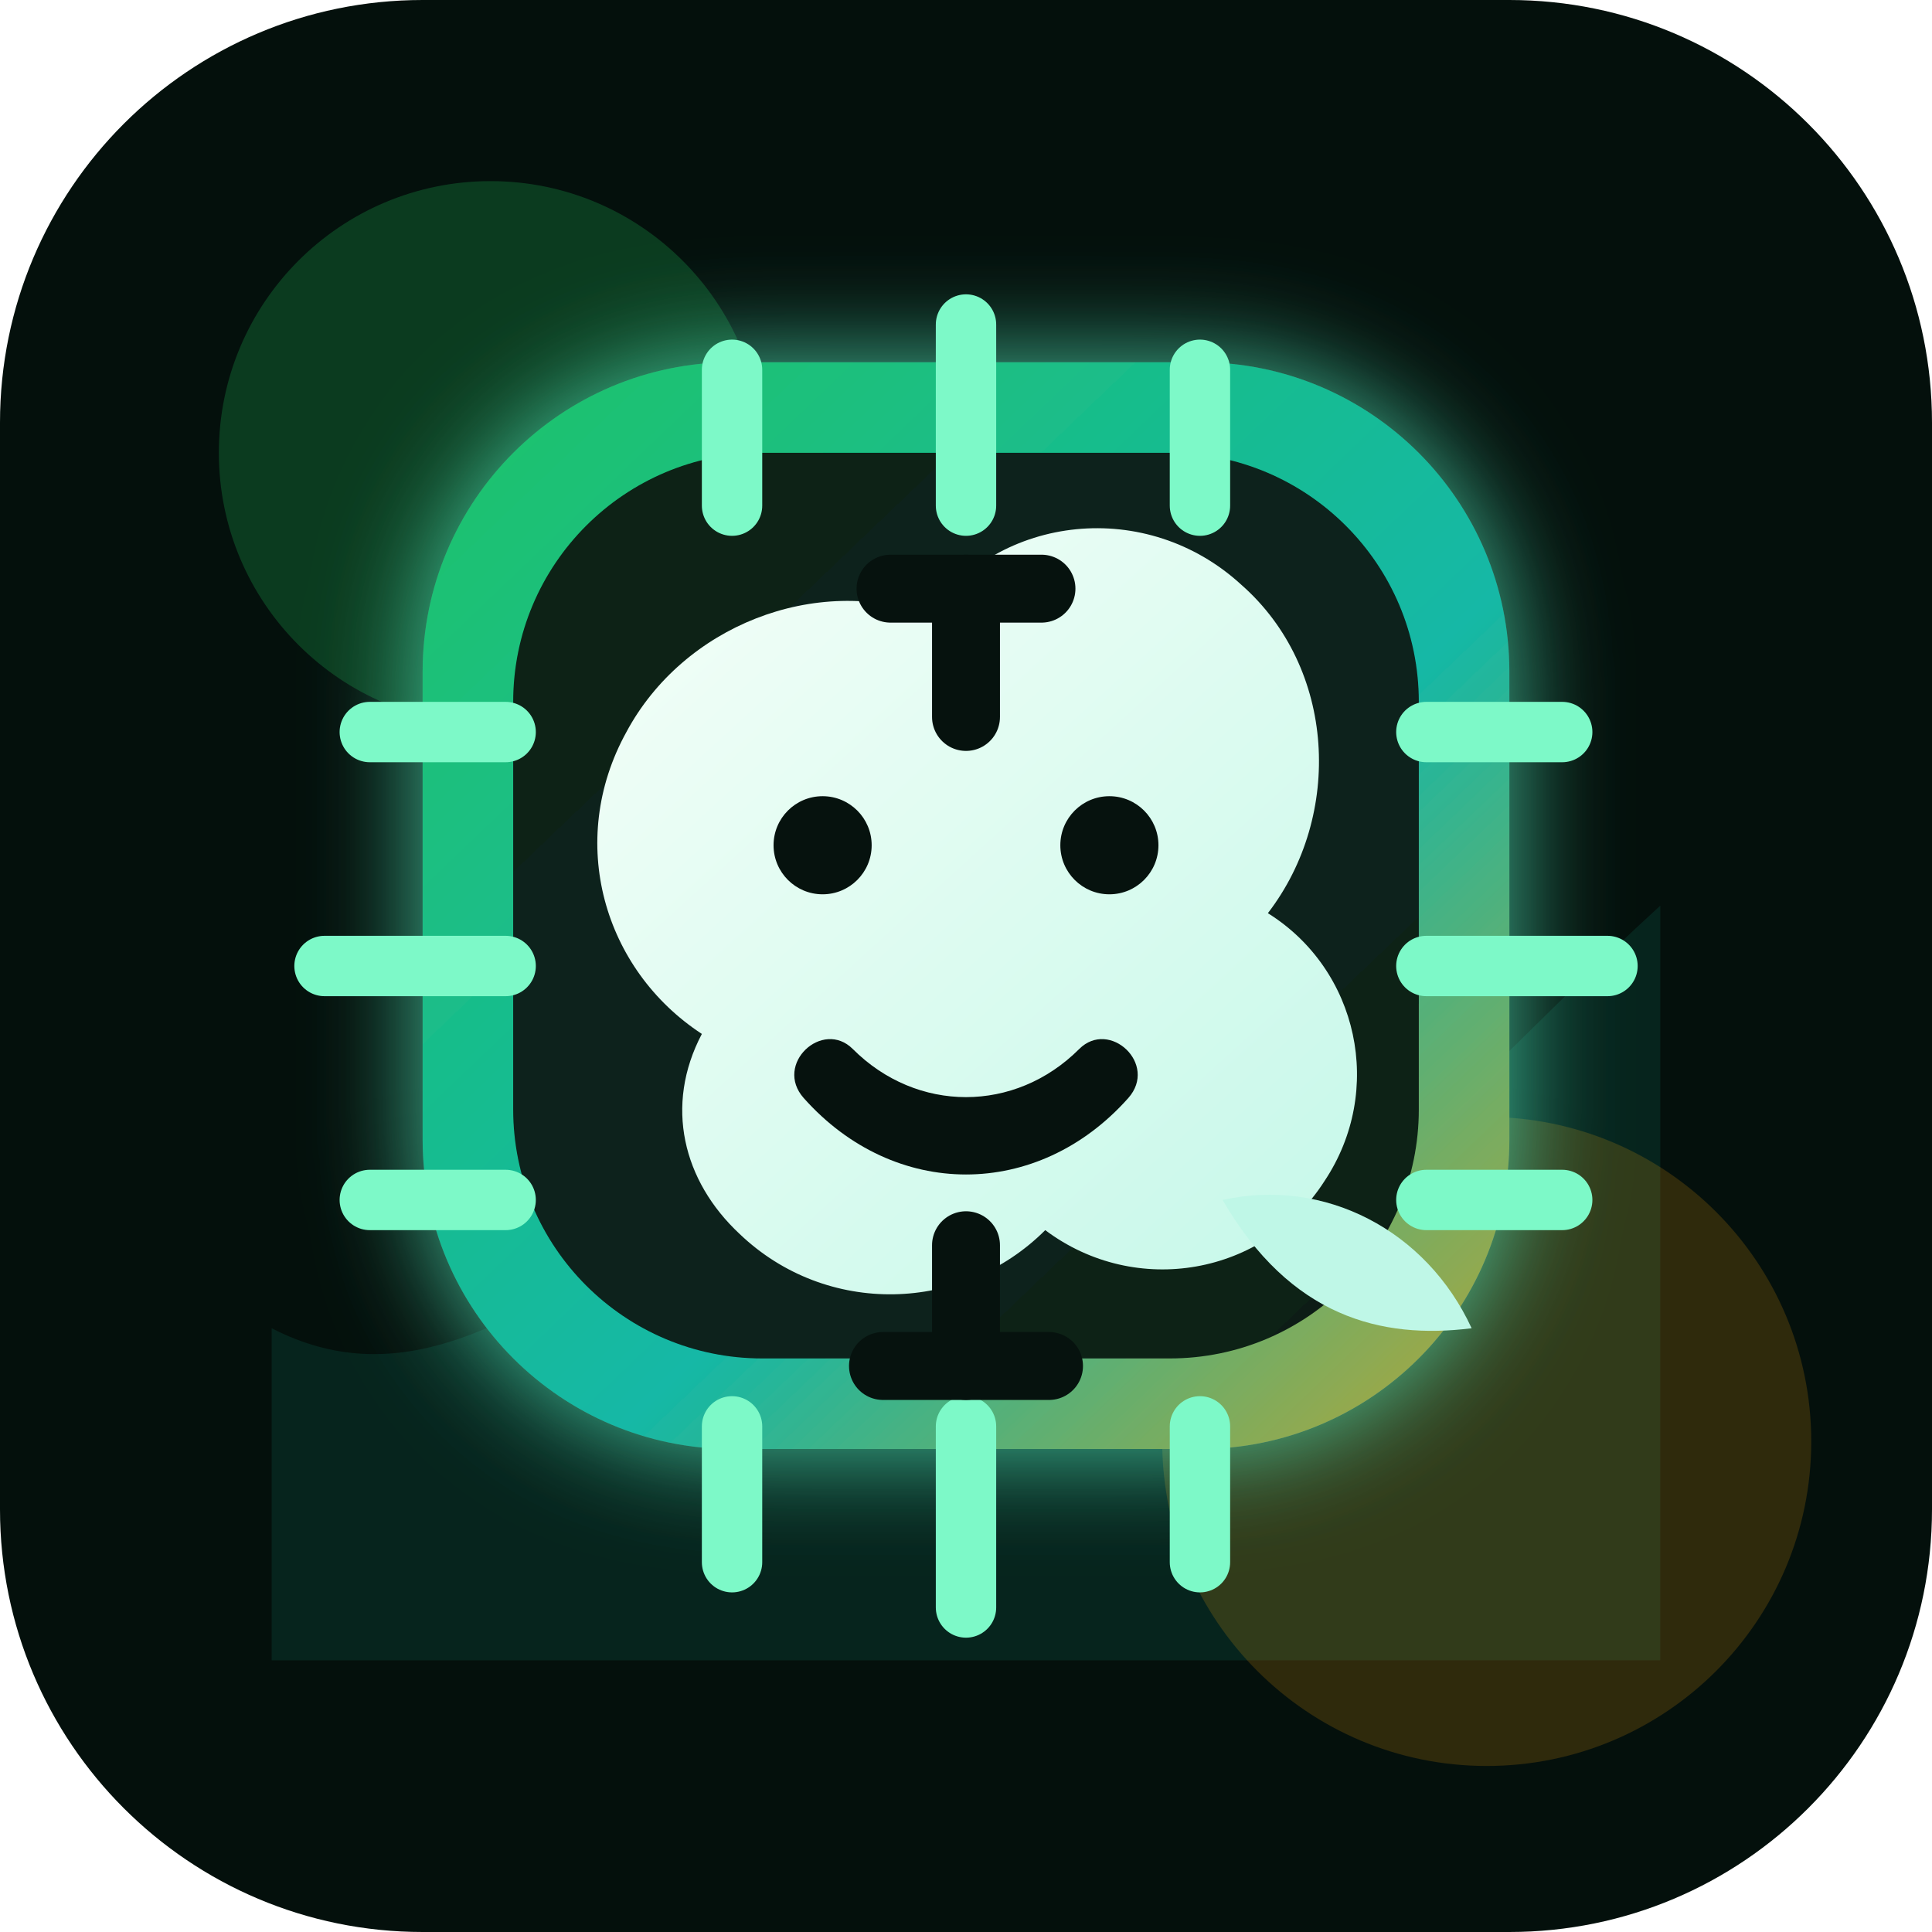
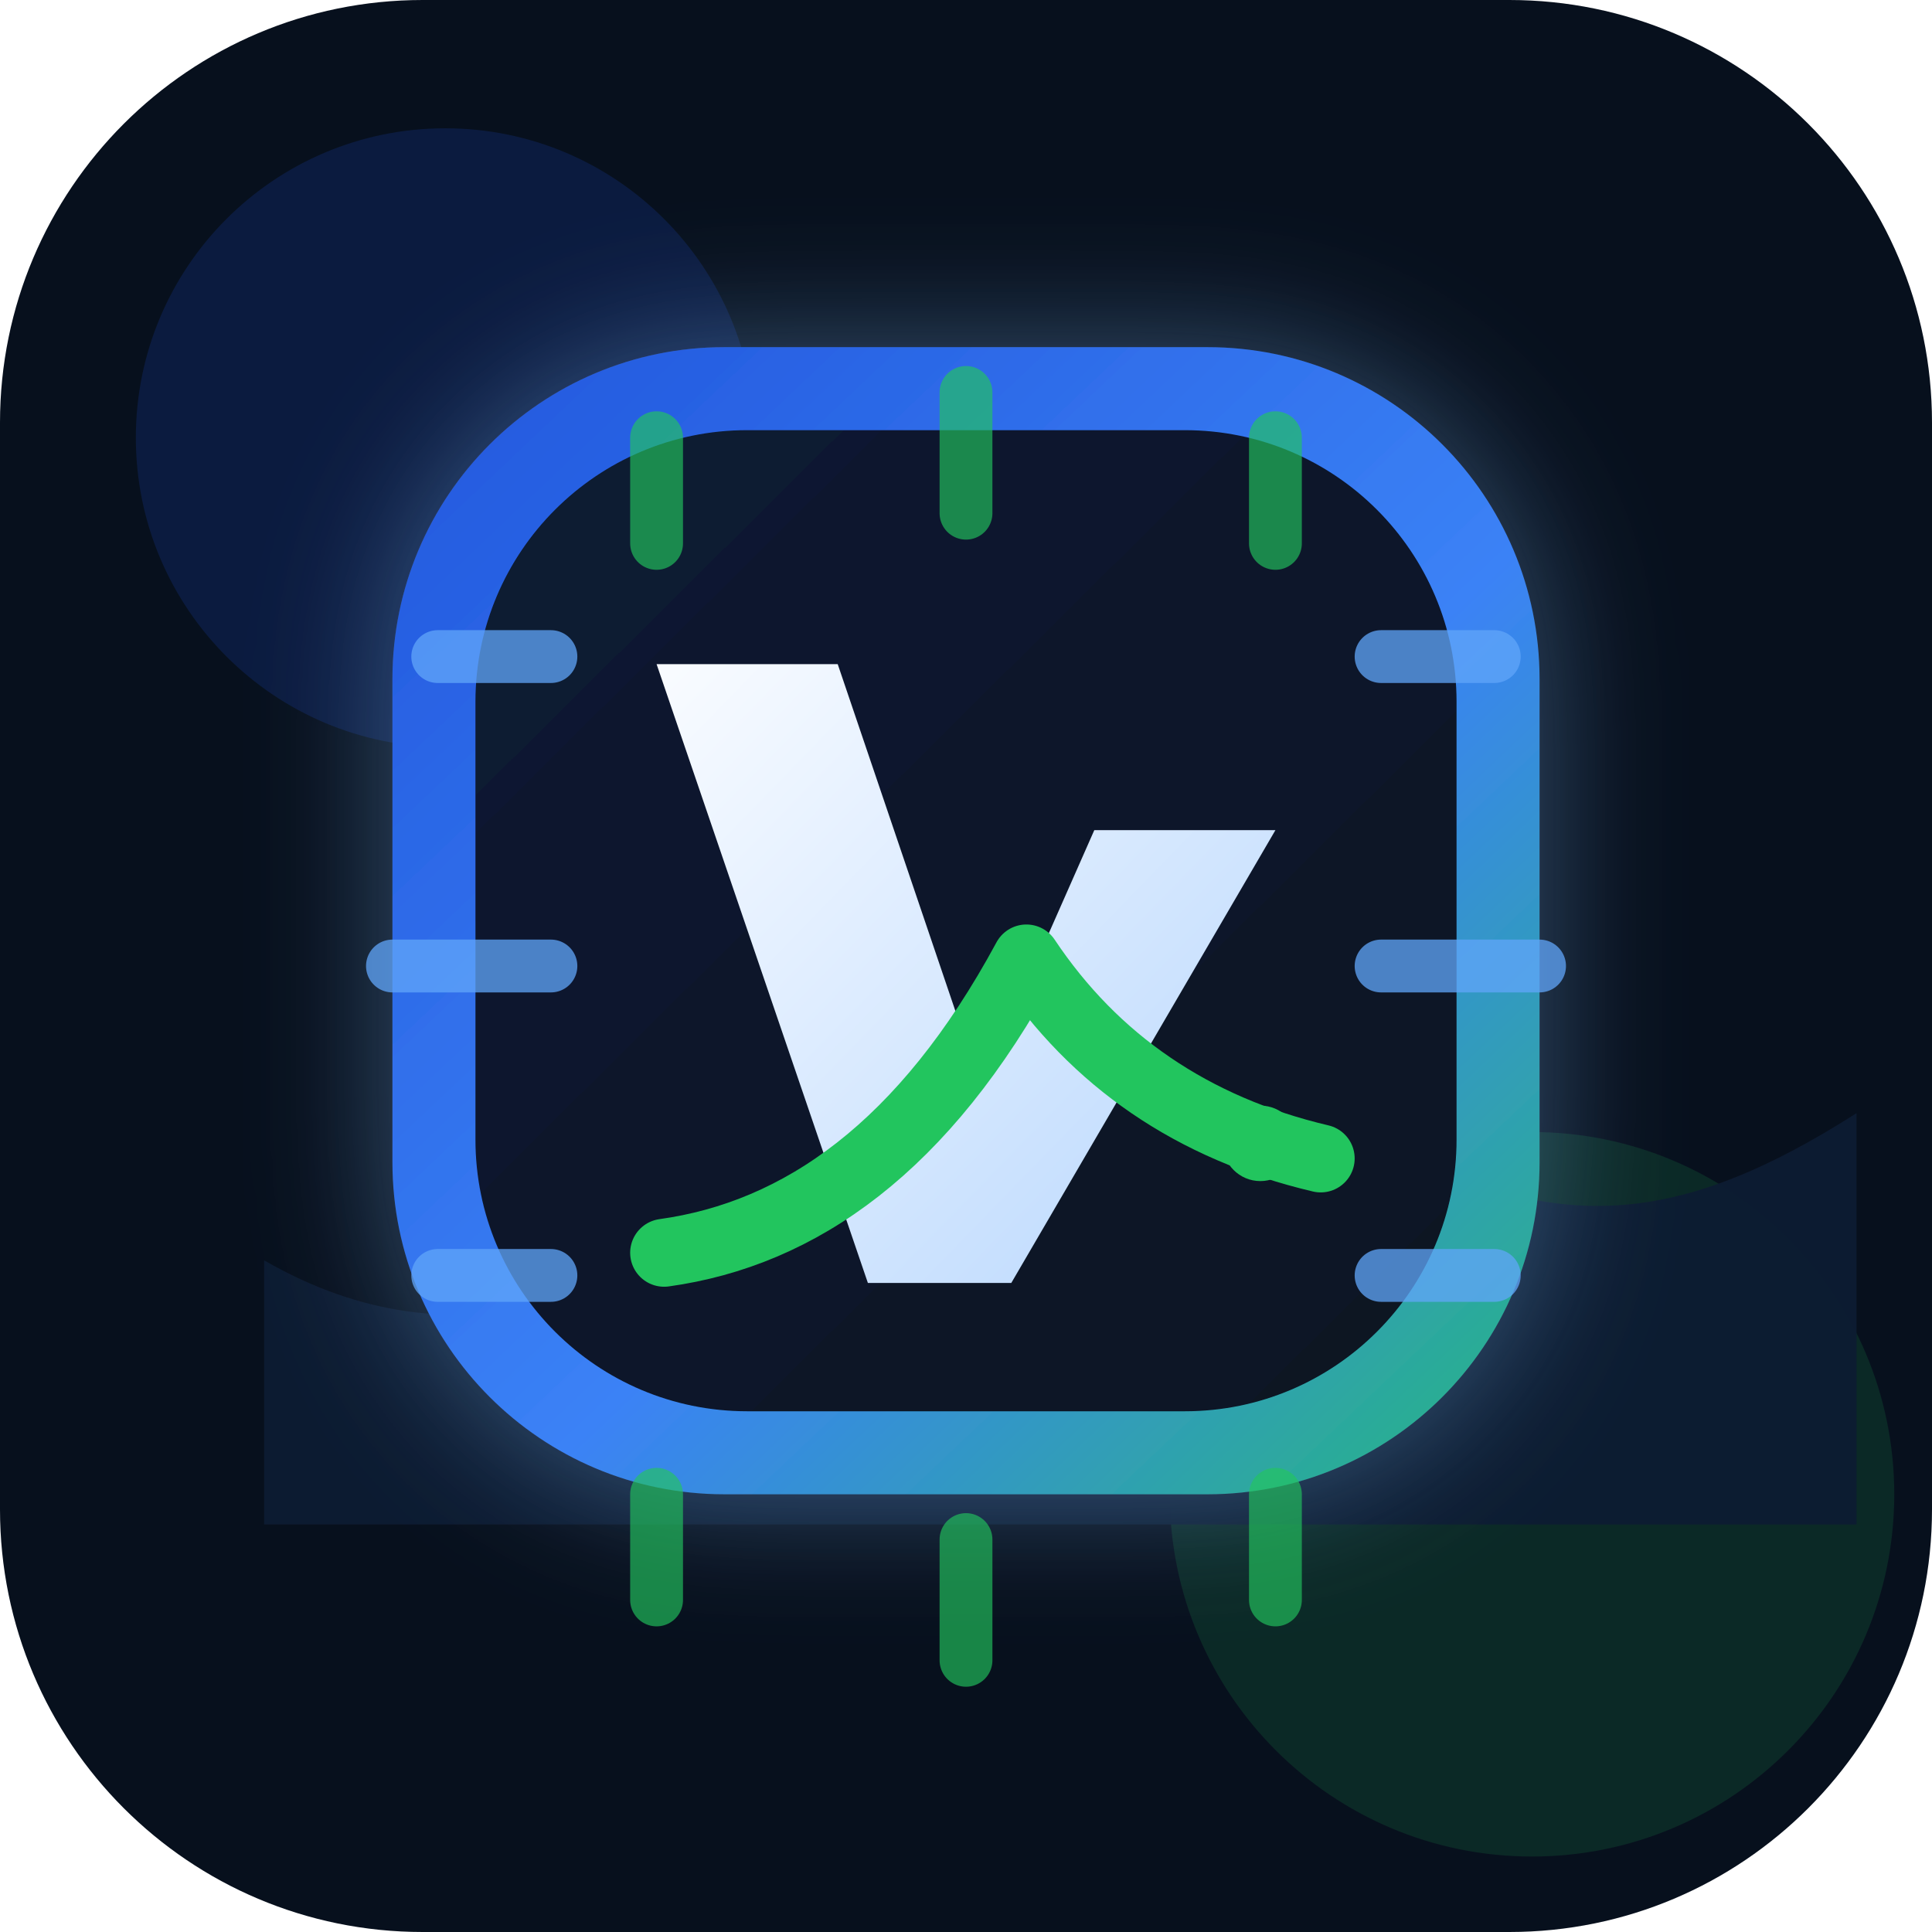
<svg xmlns="http://www.w3.org/2000/svg" viewBox="0 0 512 512">
  <defs>
-     <linearGradient id="bg" x1="80" x2="432" y1="72" y2="440" gradientUnits="userSpaceOnUse">
-       <stop stop-color="#22c55e" />
-       <stop offset=".55" stop-color="#14b8a6" />
-       <stop offset="1" stop-color="#f59e0b" />
+     <linearGradient id="shell" x1="72" x2="430" y1="64" y2="442" gradientUnits="userSpaceOnUse">
+       <stop stop-color="#1d4ed8" />
+       <stop offset=".55" stop-color="#3b82f6" />
+       <stop offset="1" stop-color="#22c55e" />
    </linearGradient>
-     <linearGradient id="chip" x1="142" x2="370" y1="132" y2="382" gradientUnits="userSpaceOnUse">
-       <stop stop-color="#f8fff9" />
-       <stop offset="1" stop-color="#bff7e7" />
+     <linearGradient id="inner" x1="118" x2="392" y1="116" y2="392" gradientUnits="userSpaceOnUse">
+       <stop stop-color="#0f1b33" />
+       <stop offset="1" stop-color="#091322" />
    </linearGradient>
-     <filter id="glow" x="-40%" y="-40%" width="180%" height="180%">
-       <feGaussianBlur stdDeviation="14" result="blur" />
-       <feColorMatrix in="blur" type="matrix" values="0 0 0 0 0.10 0 0 0 0 0.95 0 0 0 0 0.58 0 0 0 .75 0" />
+     <linearGradient id="wordmark" x1="180" x2="324" y1="176" y2="316" gradientUnits="userSpaceOnUse">
+       <stop stop-color="#f8fbff" />
+       <stop offset="1" stop-color="#bfdbfe" />
+     </linearGradient>
+     <filter id="softGlow" x="-30%" y="-30%" width="160%" height="160%">
+       <feGaussianBlur stdDeviation="18" result="blur" />
+       <feColorMatrix in="blur" type="matrix" values="0 0 0 0 0.23 0 0 0 0 0.51 0 0 0 0 0.96 0 0 0 .38 0" />
      <feBlend in="SourceGraphic" />
    </filter>
  </defs>
-   <rect width="512" height="512" rx="112" fill="#04100c" />
-   <path d="M72 352c66 34 112-72 184-26 70 45 116-24 184-86v200H72V352Z" fill="#06241d" />
-   <circle cx="130" cy="120" r="72" fill="#22c55e" opacity=".24" />
-   <circle cx="394" cy="382" r="86" fill="#f59e0b" opacity=".18" />
-   <g filter="url(#glow)">
-     <rect x="112" y="96" width="288" height="288" rx="82" fill="url(#bg)" />
-     <rect x="136" y="120" width="240" height="240" rx="66" fill="#071410" opacity=".92" />
+   <rect width="512" height="512" rx="112" fill="#07101d" />
+   <circle cx="118" cy="116" r="82" fill="#1d4ed8" opacity=".18" />
+   <circle cx="406" cy="396" r="96" fill="#22c55e" opacity=".14" />
+   <path d="M70 334c52 30 99 9 149-24 55-35 102-32 150-6 44 23 76 21 123-9v109H70V334Z" fill="#0d1b32" opacity=".96" />
+   <g filter="url(#softGlow)">
+     <rect x="104" y="92" width="304" height="304" rx="88" fill="url(#shell)" />
+     <rect x="126" y="114" width="260" height="260" rx="72" fill="url(#inner)" />
  </g>
-   <g fill="none" stroke="#7df9c8" stroke-linecap="round" stroke-width="16">
-     <path d="M134 194h-36M134 256h-48M134 318h-36M378 194h36M378 256h48M378 318h36" />
-     <path d="M194 134V98M256 134V86M318 134V98M194 378v36M256 378v48M318 378v36" />
+   <g fill="none" stroke-linecap="round" stroke-width="14">
+     <path d="M146 174h-30M146 256h-42M146 338h-30M366 174h30M366 256h42M366 338h30" stroke="#60a5fa" opacity=".75" />
+     <path d="M174 144V116M256 136V104M338 144V116M174 396v28M256 408v32M338 396v28" stroke="#22c55e" opacity=".65" />
  </g>
-   <path d="M186 274c-26-17-36-51-20-80 15-28 50-42 80-31 19-27 58-31 83-8 25 22 27 61 7 87 24 15 31 47 15 71-16 25-50 31-74 13-22 22-58 23-81 1-15-14-20-34-10-53Z" fill="url(#chip)" />
-   <g fill="#06120e">
-     <circle cx="218" cy="224" r="13" />
-     <circle cx="294" cy="224" r="13" />
-     <path d="M226 278c17 17 43 17 60 0 8-8 21 4 13 13-24 27-62 27-86 0-8-9 5-21 13-13Z" />
-   </g>
-   <g fill="none" stroke="#06120e" stroke-linecap="round" stroke-linejoin="round" stroke-width="18">
-     <path d="M256 190v-34" />
-     <path d="M236 156h40" />
-     <path d="M256 330v32" />
-     <path d="M234 362h44" />
-   </g>
-   <path d="M324 318c27-6 54 8 66 34-24 3-48-3-66-34Z" fill="#bff7e7" />
+   <path d="M174 176h48l38 112 30-68h48l-70 120h-38z" fill="url(#wordmark)" />
+   <path d="M176 332c36-5 69-28 96-78 18 27 44 45 78 53" fill="none" stroke="#22c55e" stroke-linecap="round" stroke-linejoin="round" stroke-width="18" />
+   <circle cx="334" cy="303" r="10" fill="#22c55e" />
</svg>
